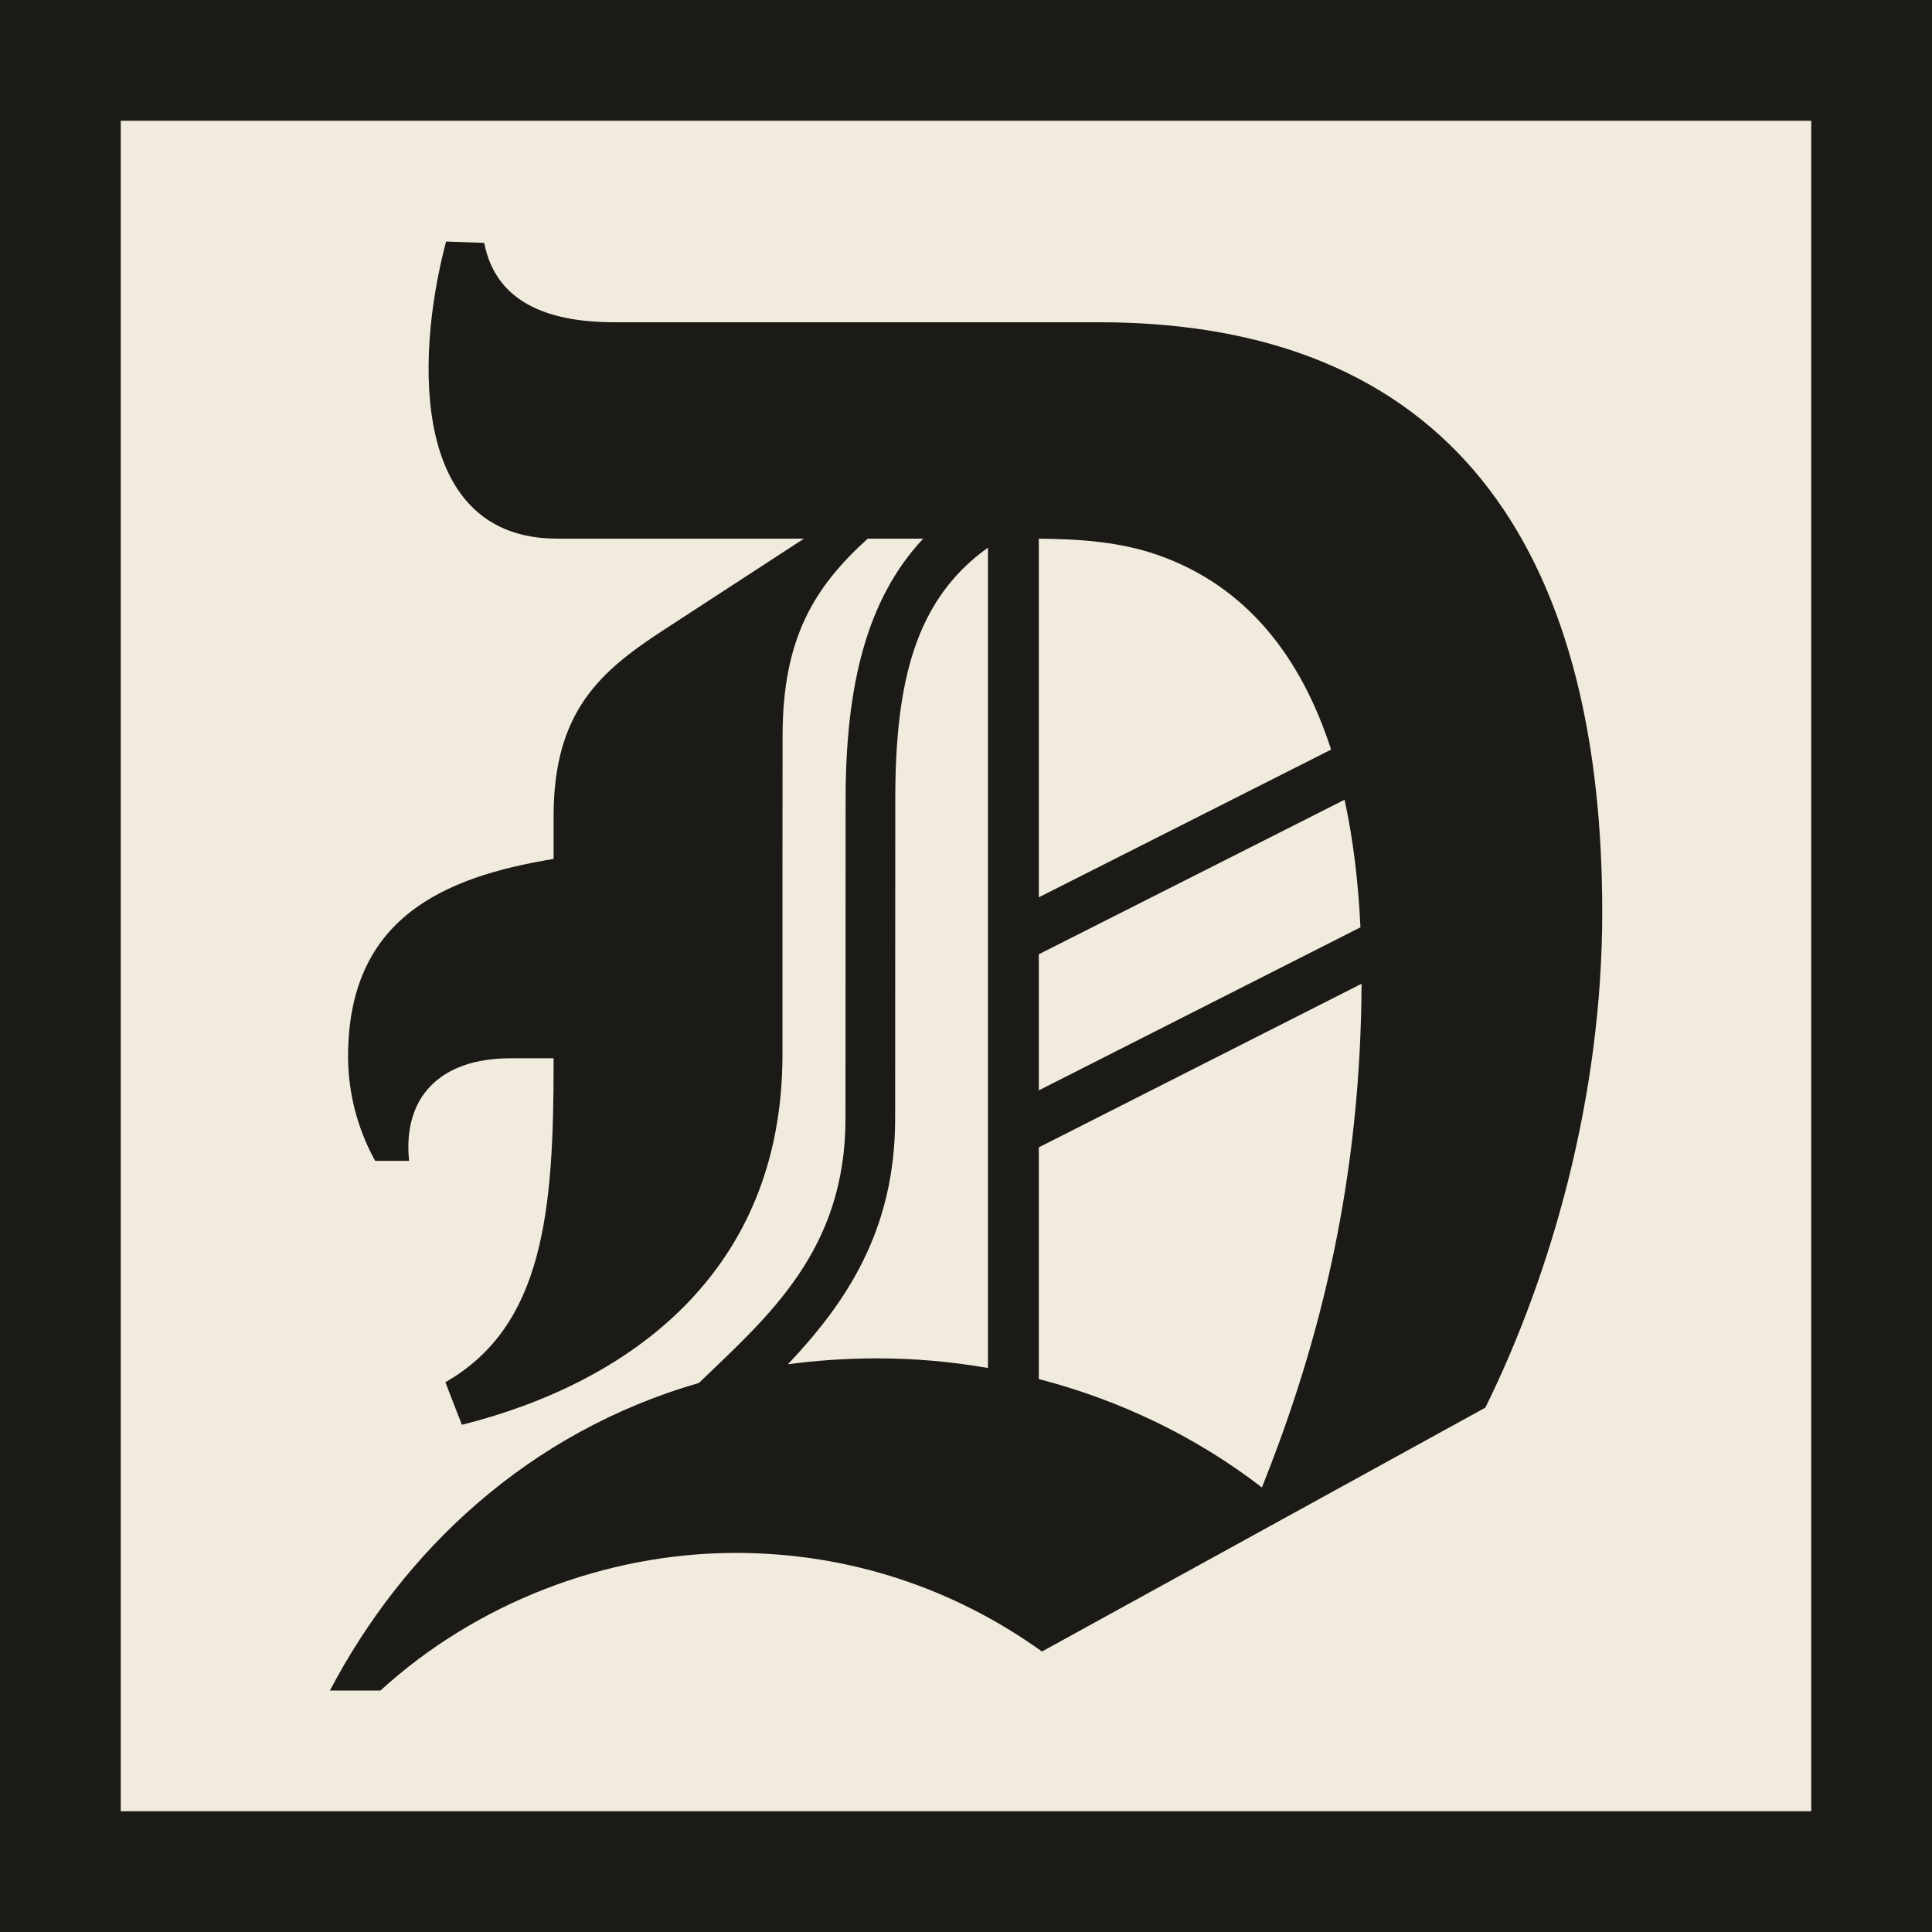
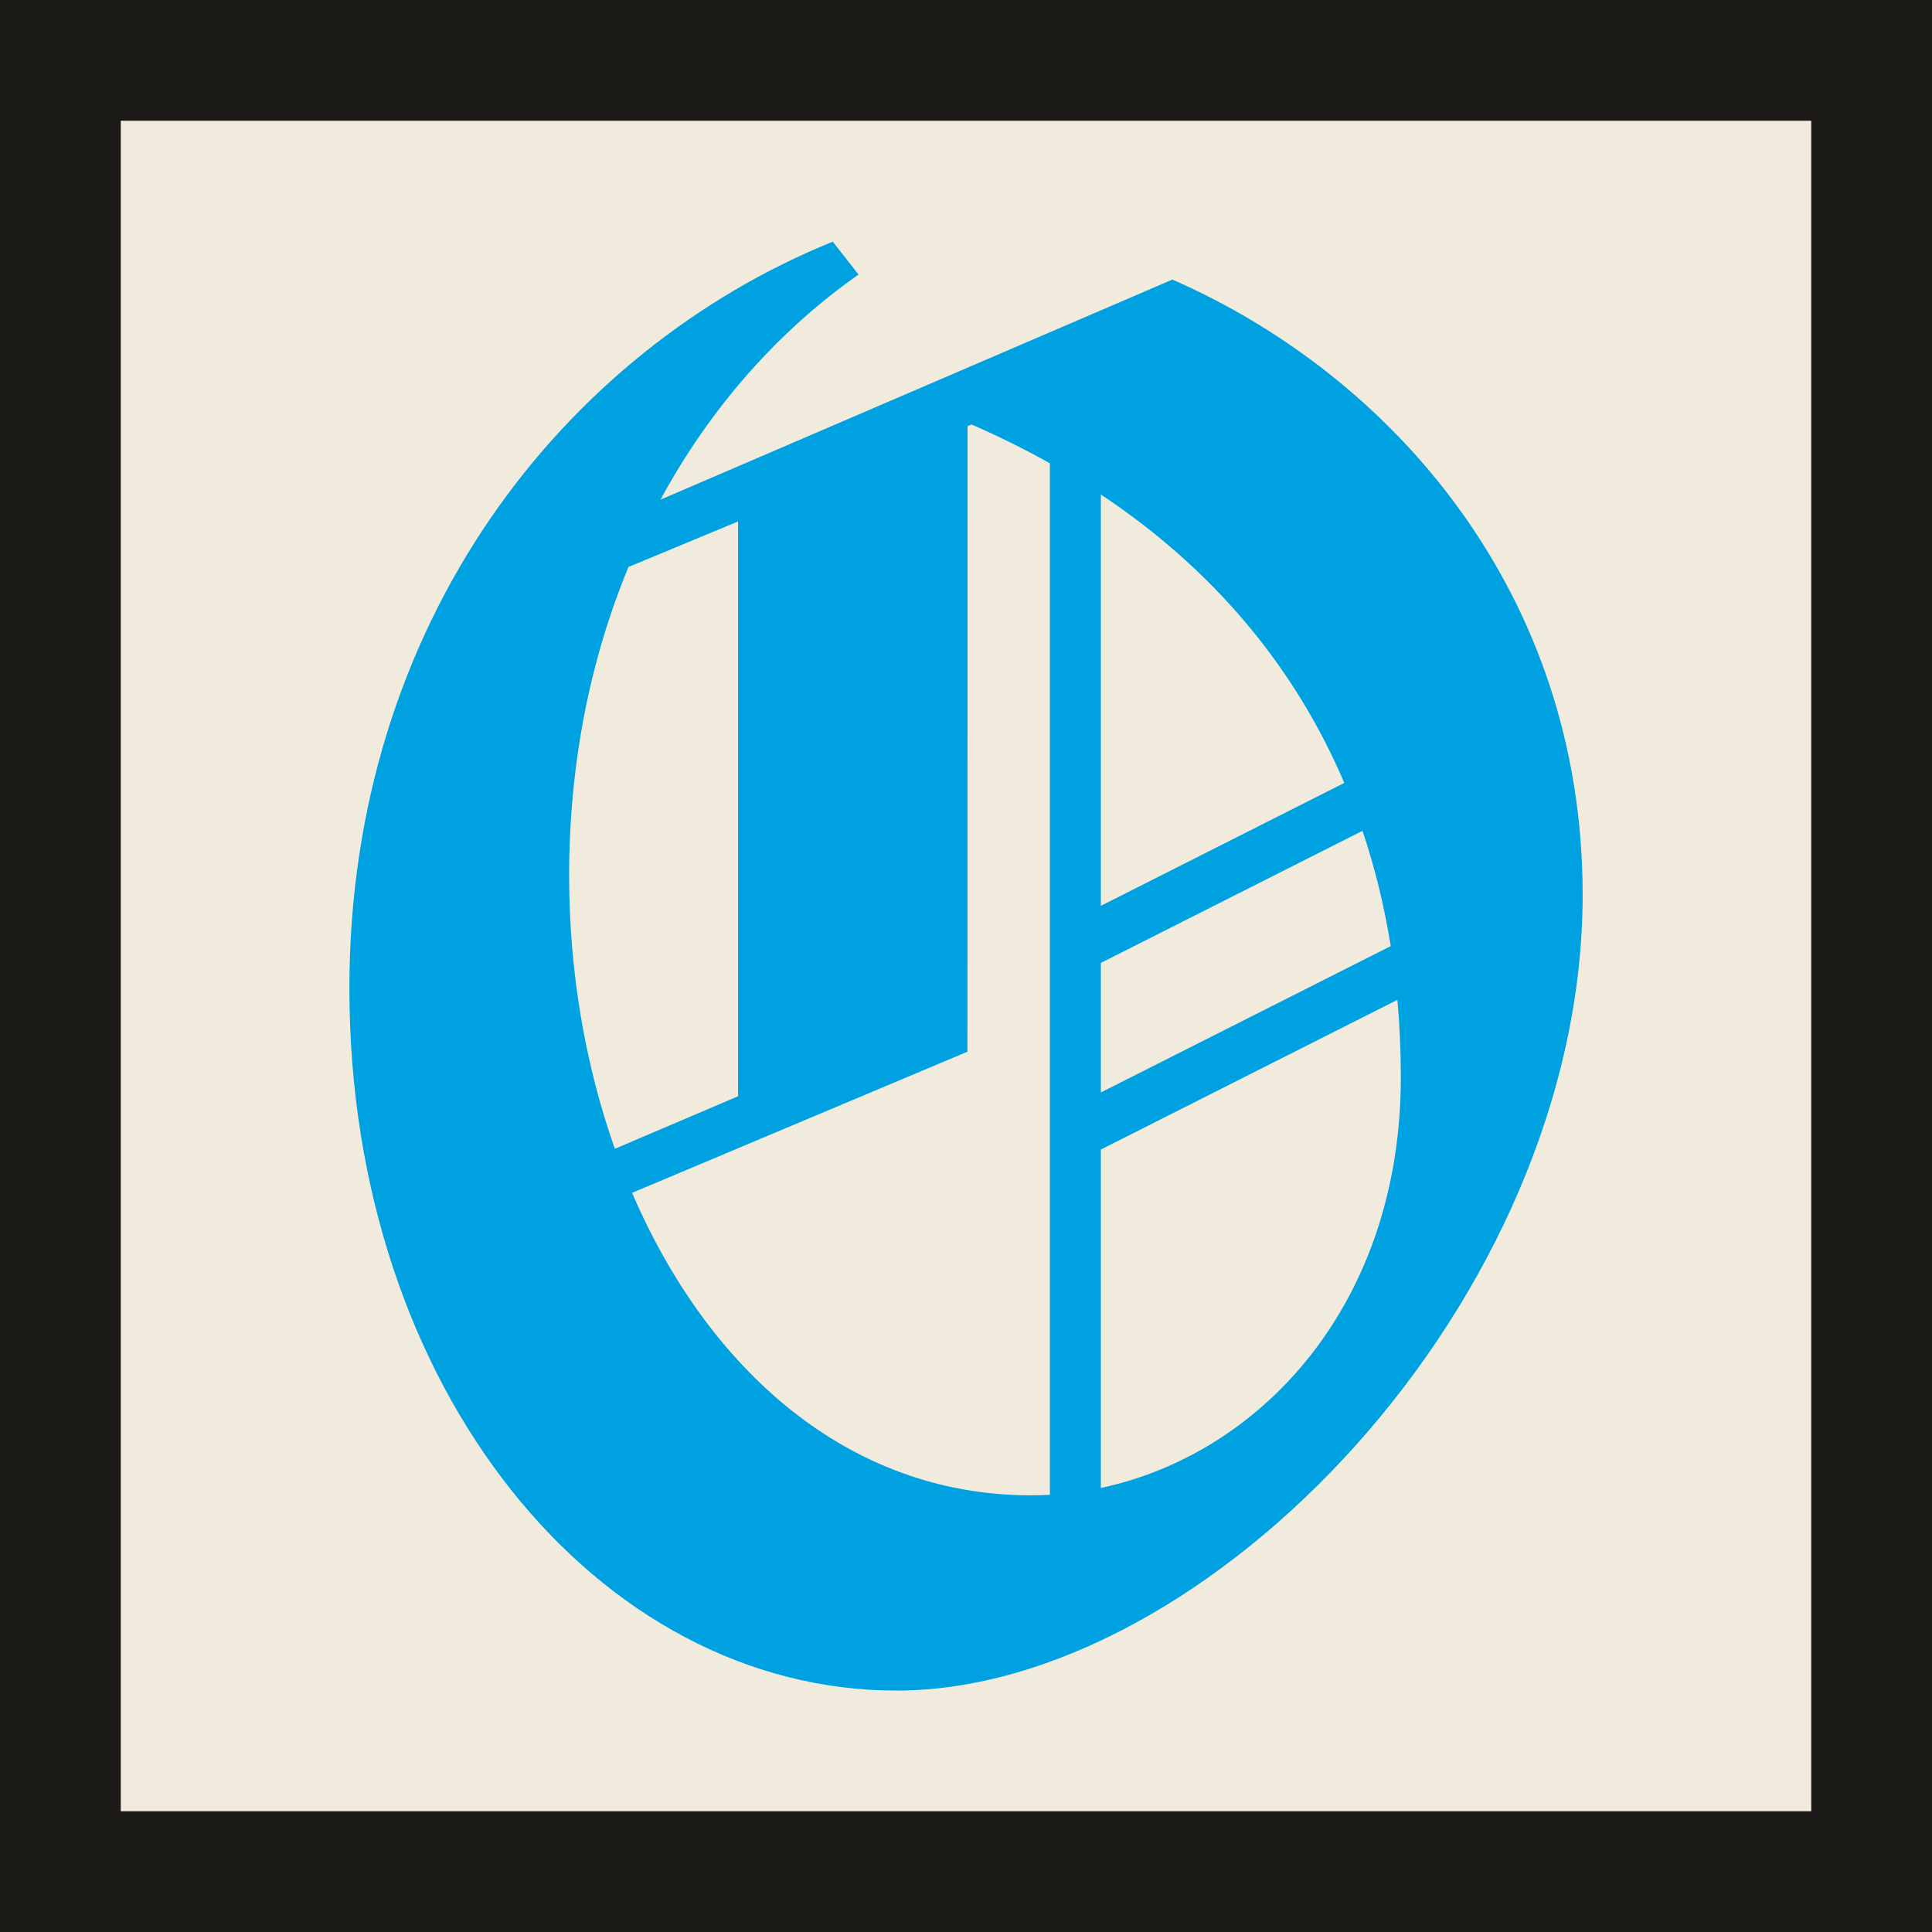
<svg xmlns="http://www.w3.org/2000/svg" viewBox="0 0 64 64">
  <style>@media (prefers-color-scheme: dark){.p{fill:#1c1a16}.i{fill:#f1ebdd}.b{stroke:#f1ebdd}}</style>
  <rect class="p" width="64" height="64" fill="#f1ebdd" />
  <rect class="b" x="2" y="2" width="60" height="60" fill="none" stroke="#1c1a16" stroke-width="4" />
-   <path class="i" fill="#1c1a16" transform="translate(8.05 54.15) scale(0.05875 -0.05875)" d="M114.09 142.33L123.42 118.33C216.84 141.73 304.16 203.58 304.17 327L304.17 429L304.24 507C304.28 562.08 322.33 590.95 352.28 618L383.53 618C351.44 583.73 339.8 534.67 339.78 471.01L339.71 291C339.7 216.76 296.37 179.73 257.05 141.92C161.06 114.18 90.61 47.65 49 -31.5L77.5 -31.5C131.63 17.91 204.61 46.09 277.87 46.09C341.52 46.09 400.7 26.21 450.5 -9.5L700.5 128C737.63 203.33 766.41 303.21 766.41 407.37C766.41 598.4 692 740 482.5 740L209.5 740C170.38 740 142.35 752.11 136 784.75L114.5 785.5C96.26 716.47 96.2 618 177 618L316.3 618L237.21 566.5C201.4 543.19 175.13 520.6 175.13 461.46C175.13 453.44 175.13 445.41 175.13 437.39C112.29 427.08 59.24 403.56 59.24 325.98C59.24 305.53 64.57 285.04 74.53 267.16L93.65 267.16C90 302 110 325 150.93 325C159 325 167.06 325 175.13 325C175.13 324.11 175.13 323.22 175.13 322.33C175.14 239 169.63 174.06 114.09 142.33ZM448.71 144.13C448.71 187.67 448.71 231.22 448.71 274.76L630.7 367.01C630.2 258.01 608.1 166.74 574.5 83C537.31 111.73 494.17 132.33 448.71 144.13ZM448.71 617.97C471.37 617.78 494.23 616.28 515.59 608.84C565.61 591.42 596.49 551.68 613.52 499.04L448.71 415.75C448.71 483.16 448.71 550.57 448.71 617.97ZM420.04 150.35C399.48 153.95 378.61 155.78 357.75 155.78C340.32 155.78 323.48 154.63 307.24 152.45C339.67 186.79 367.71 227.49 367.71 291L367.78 470.99C367.8 538.06 379.36 583.82 420.04 612.92C420.04 458.73 420.04 304.54 420.04 150.35ZM448.71 383.63L621.11 470.76C626 448.35 628.88 424.18 630.07 398.83L448.71 306.89C448.71 332.47 448.71 358.05 448.71 383.63Z" />
+   <path fill="#00a1e0" transform="translate(9.08 54.32) scale(0.0589 -0.0589)" d="M199.31 603.37L260.95 628.97C260.95 521.21 260.95 413.45 260.95 305.69L191.65 276.15C174.88 323.56 165.93 376.11 165.93 429.62C165.93 493.58 178.07 552.09 199.31 603.37ZM217.32 641.22C245.67 693.59 284.16 736.59 328.7 767.83L314.2 786.33C163.14 725.04 42.34 572.34 42.34 366.32C42.34 140.77 182.31 -28.56 350.01 -28.56C525.02 -28.56 735.95 190.85 735.95 419.06C735.95 589.15 628.34 711.2 505.2 765ZM201.34 251.37L389.95 330.75L390.02 682.56L392.28 683.5C407.73 676.76 422.4 669.47 436.32 661.65C436.32 468.28 436.32 274.91 436.32 81.54C432.77 81.34 429.21 81.24 425.64 81.24C322.54 81.24 243.86 152.35 201.34 251.37ZM464.98 85.4C464.98 148.84 464.98 212.28 464.98 275.72L631.77 359.92C633.05 345.69 633.69 331.19 633.69 316.44C633.69 188.9 555.16 104.55 464.98 85.4ZM464.98 644.13C529.13 601.46 574.48 546.27 601.88 481.91L464.98 412.79C464.98 489.9 464.98 567.02 464.98 644.13ZM464.98 380.68L612.13 454.97C619.14 434.17 624.42 412.52 628.01 390.14L464.98 307.83C464.98 332.11 464.98 356.4 464.98 380.68Z" />
</svg>
